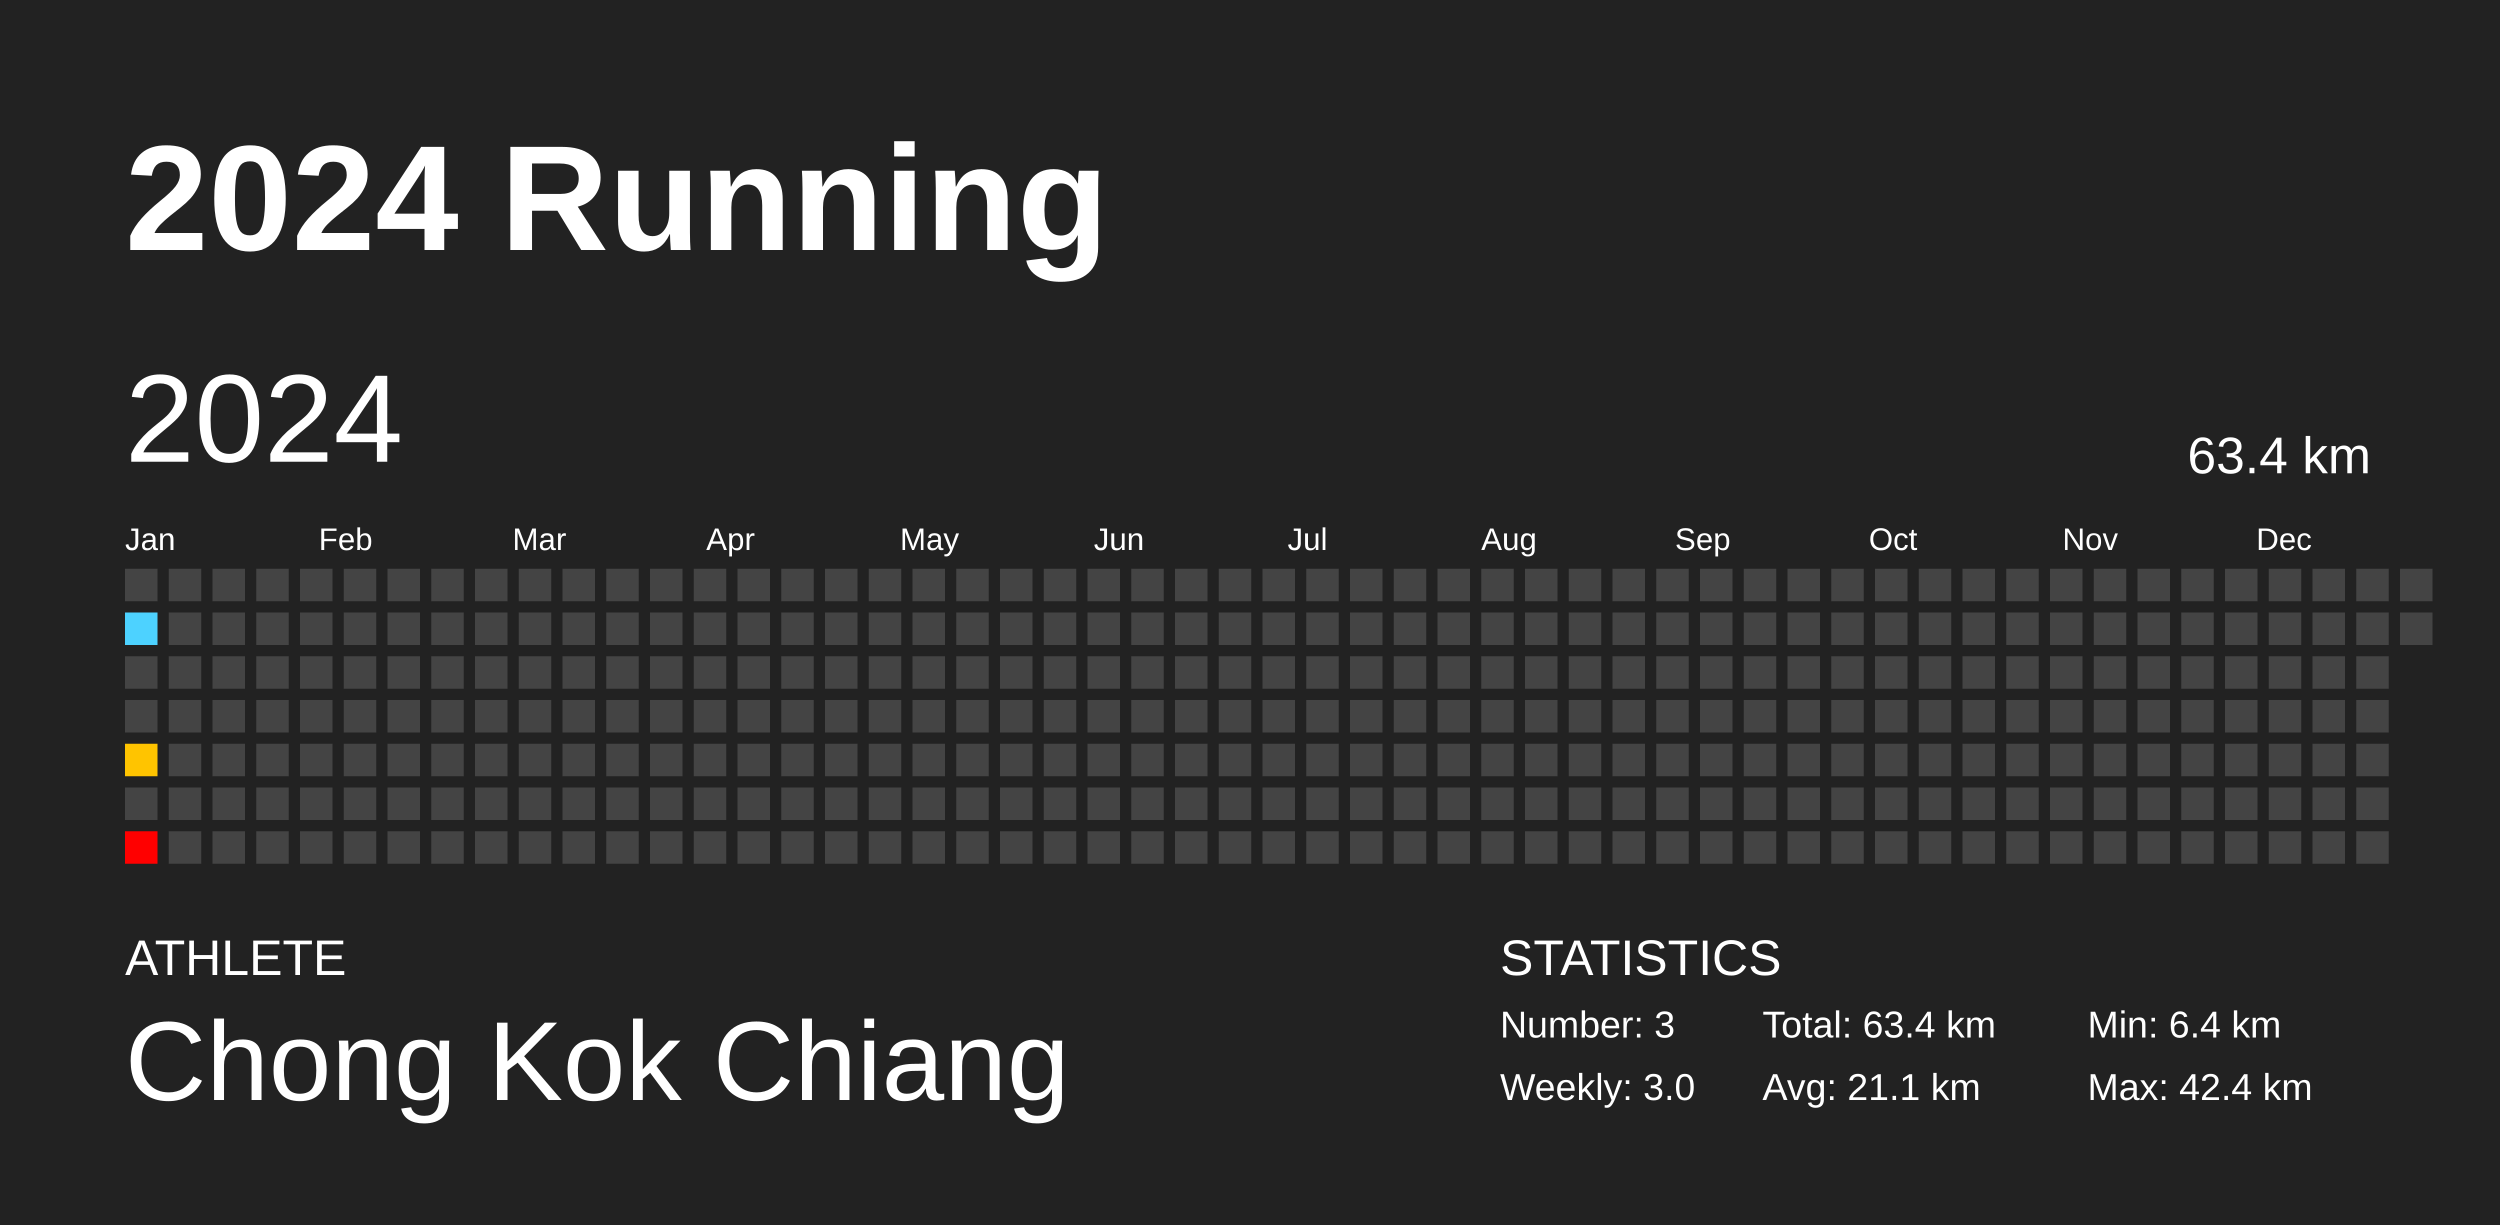
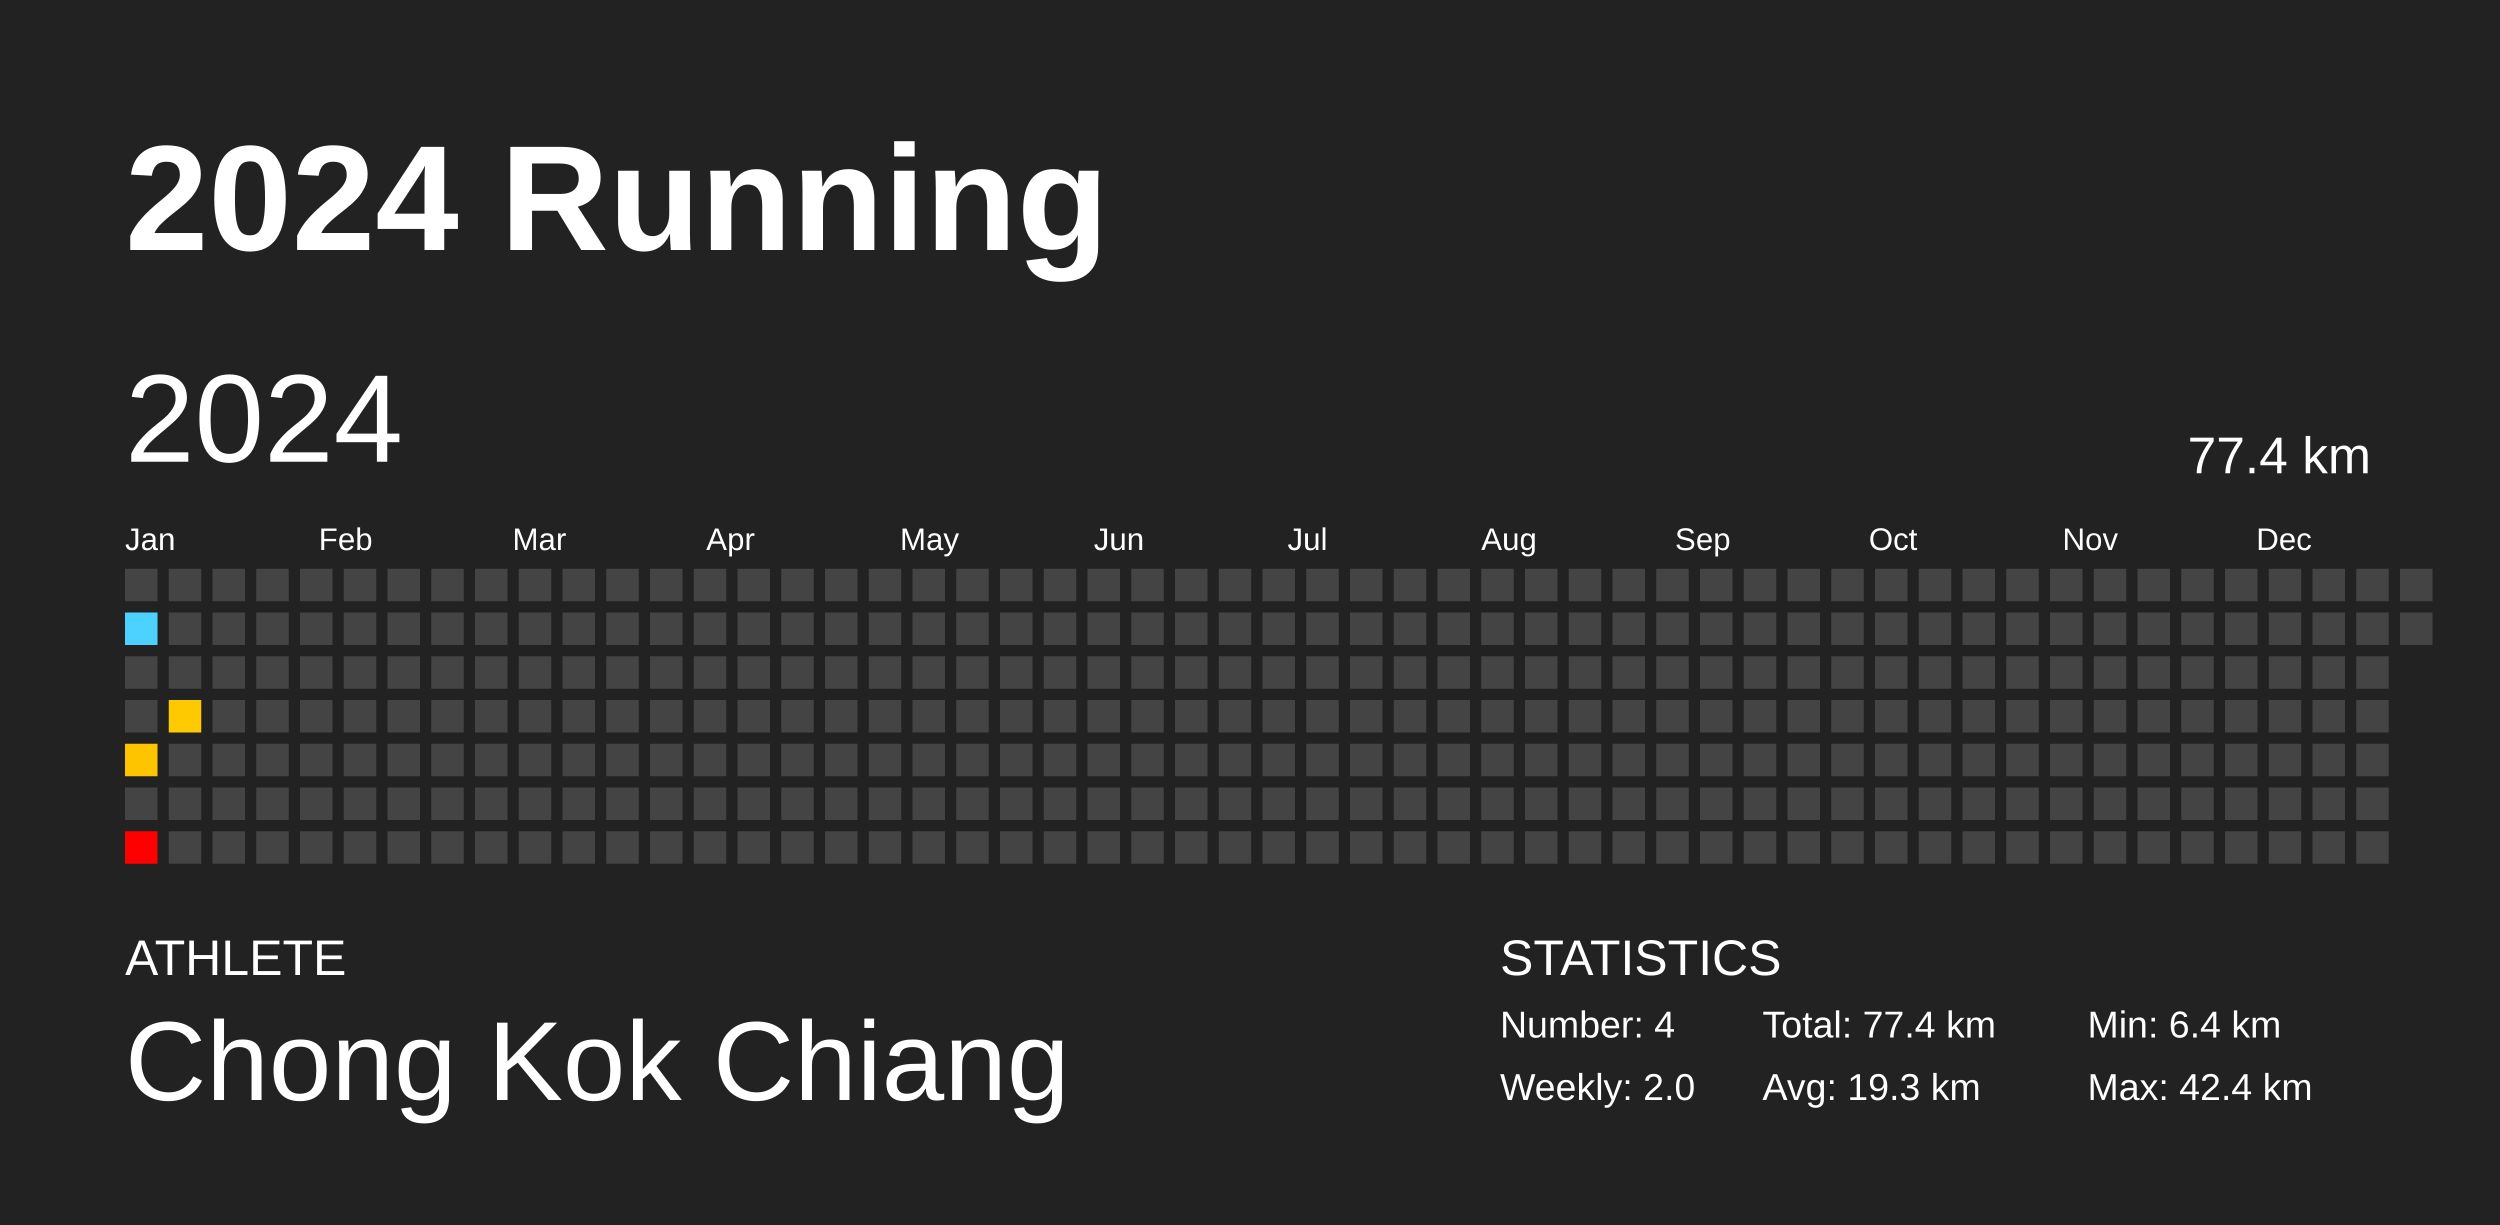
<svg xmlns="http://www.w3.org/2000/svg" baseProfile="full" height="98mm" version="1.1" viewBox="0,0,200,98" width="200mm">
  <defs />
  <rect fill="#222222" height="98" width="200" x="0" y="0" />
  <text fill="#FFFFFF" style="font-size:12px; font-family:Arial; font-weight:bold;" x="10" y="20">2024 Running</text>
  <text fill="#FFFFFF" style="font-size:4px; font-family:Arial" x="10" y="78">ATHLETE</text>
  <text fill="#FFFFFF" style="font-size:9px; font-family:Arial" x="10" y="88">Chong Kok Chiang</text>
  <text fill="#FFFFFF" style="font-size:4px; font-family:Arial" x="120" y="78">STATISTICS</text>
-   <text fill="#FFFFFF" style="font-size:3px; font-family:Arial" x="120" y="83">Number: 3</text>
-   <text fill="#FFFFFF" style="font-size:3px; font-family:Arial" x="120" y="88">Weekly: 3.0</text>
-   <text fill="#FFFFFF" style="font-size:3px; font-family:Arial" x="141" y="83">Total: 63.4 km</text>
-   <text fill="#FFFFFF" style="font-size:3px; font-family:Arial" x="141" y="88">Avg: 21.1 km</text>
+   <text fill="#FFFFFF" style="font-size:3px; font-family:Arial" x="120" y="83">Number: 4</text>
+   <text fill="#FFFFFF" style="font-size:3px; font-family:Arial" x="120" y="88">Weekly: 2.0</text>
+   <text fill="#FFFFFF" style="font-size:3px; font-family:Arial" x="141" y="83">Total: 77.4 km</text>
+   <text fill="#FFFFFF" style="font-size:3px; font-family:Arial" x="141" y="88">Avg: 19.3 km</text>
  <text fill="#FFFFFF" style="font-size:3px; font-family:Arial" x="167" y="83">Min: 6.4 km</text>
  <text fill="#FFFFFF" style="font-size:3px; font-family:Arial" x="167" y="88">Max: 42.4 km</text>
  <text dominant-baseline="hanging" fill="#FFFFFF" style="font-size:10.0px; font-family:Arial;" x="10" y="30">2024</text>
-   <text dominant-baseline="hanging" fill="#FFFFFF" style="font-size:4.125px; font-family:Arial;" x="175" y="35">63.4 km</text>
+   <text dominant-baseline="hanging" fill="#FFFFFF" style="font-size:4.125px; font-family:Arial;" x="175" y="35">77.4 km</text>
  <text fill="#FFFFFF" style="font-size:2.5px; font-family:Arial" x="10.0" y="44">Jan</text>
  <text fill="#FFFFFF" style="font-size:2.5px; font-family:Arial" x="25.5" y="44">Feb</text>
  <text fill="#FFFFFF" style="font-size:2.5px; font-family:Arial" x="41.0" y="44">Mar</text>
  <text fill="#FFFFFF" style="font-size:2.5px; font-family:Arial" x="56.5" y="44">Apr</text>
  <text fill="#FFFFFF" style="font-size:2.5px; font-family:Arial" x="72.0" y="44">May</text>
  <text fill="#FFFFFF" style="font-size:2.5px; font-family:Arial" x="87.5" y="44">Jun</text>
  <text fill="#FFFFFF" style="font-size:2.5px; font-family:Arial" x="103.0" y="44">Jul</text>
  <text fill="#FFFFFF" style="font-size:2.5px; font-family:Arial" x="118.5" y="44">Aug</text>
  <text fill="#FFFFFF" style="font-size:2.5px; font-family:Arial" x="134.0" y="44">Sep</text>
  <text fill="#FFFFFF" style="font-size:2.5px; font-family:Arial" x="149.5" y="44">Oct</text>
  <text fill="#FFFFFF" style="font-size:2.5px; font-family:Arial" x="165.0" y="44">Nov</text>
  <text fill="#FFFFFF" style="font-size:2.5px; font-family:Arial" x="180.5" y="44">Dec</text>
  <rect fill="#444444" height="2.6" width="2.6" x="10.0" y="45.5" />
  <rect fill="#4dd2ff" height="2.6" width="2.6" x="10.0" y="49.0" />
  <rect fill="#444444" height="2.6" width="2.6" x="10.0" y="52.5" />
  <rect fill="#444444" height="2.6" width="2.6" x="10.0" y="56.0" />
  <rect fill="#ffc400" height="2.6" width="2.6" x="10.0" y="59.5" />
  <rect fill="#444444" height="2.6" width="2.6" x="10.0" y="63.0" />
  <rect fill="red" height="2.6" width="2.6" x="10.0" y="66.5" />
  <rect fill="#444444" height="2.6" width="2.6" x="13.5" y="45.5" />
  <rect fill="#444444" height="2.6" width="2.6" x="13.5" y="49.0" />
  <rect fill="#444444" height="2.6" width="2.6" x="13.5" y="52.5" />
-   <rect fill="#444444" height="2.6" width="2.6" x="13.5" y="56.0" />
+   <rect fill="#ffc900" height="2.6" width="2.6" x="13.5" y="56.0" />
  <rect fill="#444444" height="2.6" width="2.6" x="13.5" y="59.5" />
  <rect fill="#444444" height="2.6" width="2.6" x="13.5" y="63.0" />
  <rect fill="#444444" height="2.6" width="2.6" x="13.5" y="66.5" />
  <rect fill="#444444" height="2.6" width="2.6" x="17.0" y="45.5" />
  <rect fill="#444444" height="2.6" width="2.6" x="17.0" y="49.0" />
  <rect fill="#444444" height="2.6" width="2.6" x="17.0" y="52.5" />
  <rect fill="#444444" height="2.6" width="2.6" x="17.0" y="56.0" />
  <rect fill="#444444" height="2.6" width="2.6" x="17.0" y="59.5" />
  <rect fill="#444444" height="2.6" width="2.6" x="17.0" y="63.0" />
  <rect fill="#444444" height="2.6" width="2.6" x="17.0" y="66.5" />
  <rect fill="#444444" height="2.6" width="2.6" x="20.5" y="45.5" />
  <rect fill="#444444" height="2.6" width="2.6" x="20.5" y="49.0" />
  <rect fill="#444444" height="2.6" width="2.6" x="20.5" y="52.5" />
  <rect fill="#444444" height="2.6" width="2.6" x="20.5" y="56.0" />
  <rect fill="#444444" height="2.6" width="2.6" x="20.5" y="59.5" />
  <rect fill="#444444" height="2.6" width="2.6" x="20.5" y="63.0" />
  <rect fill="#444444" height="2.6" width="2.6" x="20.5" y="66.5" />
  <rect fill="#444444" height="2.6" width="2.6" x="24.0" y="45.5" />
  <rect fill="#444444" height="2.6" width="2.6" x="24.0" y="49.0" />
  <rect fill="#444444" height="2.6" width="2.6" x="24.0" y="52.5" />
  <rect fill="#444444" height="2.6" width="2.6" x="24.0" y="56.0" />
  <rect fill="#444444" height="2.6" width="2.6" x="24.0" y="59.5" />
  <rect fill="#444444" height="2.6" width="2.6" x="24.0" y="63.0" />
  <rect fill="#444444" height="2.6" width="2.6" x="24.0" y="66.5" />
  <rect fill="#444444" height="2.6" width="2.6" x="27.5" y="45.5" />
  <rect fill="#444444" height="2.6" width="2.6" x="27.5" y="49.0" />
  <rect fill="#444444" height="2.6" width="2.6" x="27.5" y="52.5" />
  <rect fill="#444444" height="2.6" width="2.6" x="27.5" y="56.0" />
  <rect fill="#444444" height="2.6" width="2.6" x="27.5" y="59.5" />
  <rect fill="#444444" height="2.6" width="2.6" x="27.5" y="63.0" />
  <rect fill="#444444" height="2.6" width="2.6" x="27.5" y="66.5" />
  <rect fill="#444444" height="2.6" width="2.6" x="31.0" y="45.5" />
  <rect fill="#444444" height="2.6" width="2.6" x="31.0" y="49.0" />
  <rect fill="#444444" height="2.6" width="2.6" x="31.0" y="52.5" />
  <rect fill="#444444" height="2.6" width="2.6" x="31.0" y="56.0" />
  <rect fill="#444444" height="2.6" width="2.6" x="31.0" y="59.5" />
  <rect fill="#444444" height="2.6" width="2.6" x="31.0" y="63.0" />
  <rect fill="#444444" height="2.6" width="2.6" x="31.0" y="66.5" />
  <rect fill="#444444" height="2.6" width="2.6" x="34.5" y="45.5" />
  <rect fill="#444444" height="2.6" width="2.6" x="34.5" y="49.0" />
  <rect fill="#444444" height="2.6" width="2.6" x="34.5" y="52.5" />
  <rect fill="#444444" height="2.6" width="2.6" x="34.5" y="56.0" />
  <rect fill="#444444" height="2.6" width="2.6" x="34.5" y="59.5" />
  <rect fill="#444444" height="2.6" width="2.6" x="34.5" y="63.0" />
  <rect fill="#444444" height="2.6" width="2.6" x="34.5" y="66.5" />
  <rect fill="#444444" height="2.6" width="2.6" x="38.0" y="45.5" />
  <rect fill="#444444" height="2.6" width="2.6" x="38.0" y="49.0" />
  <rect fill="#444444" height="2.6" width="2.6" x="38.0" y="52.5" />
  <rect fill="#444444" height="2.6" width="2.6" x="38.0" y="56.0" />
  <rect fill="#444444" height="2.6" width="2.6" x="38.0" y="59.5" />
  <rect fill="#444444" height="2.6" width="2.6" x="38.0" y="63.0" />
  <rect fill="#444444" height="2.6" width="2.6" x="38.0" y="66.5" />
  <rect fill="#444444" height="2.6" width="2.6" x="41.5" y="45.5" />
  <rect fill="#444444" height="2.6" width="2.6" x="41.5" y="49.0" />
  <rect fill="#444444" height="2.6" width="2.6" x="41.5" y="52.5" />
  <rect fill="#444444" height="2.6" width="2.6" x="41.5" y="56.0" />
  <rect fill="#444444" height="2.6" width="2.6" x="41.5" y="59.5" />
  <rect fill="#444444" height="2.6" width="2.6" x="41.5" y="63.0" />
  <rect fill="#444444" height="2.6" width="2.6" x="41.5" y="66.5" />
  <rect fill="#444444" height="2.6" width="2.6" x="45.0" y="45.5" />
  <rect fill="#444444" height="2.6" width="2.6" x="45.0" y="49.0" />
  <rect fill="#444444" height="2.6" width="2.6" x="45.0" y="52.5" />
  <rect fill="#444444" height="2.6" width="2.6" x="45.0" y="56.0" />
  <rect fill="#444444" height="2.6" width="2.6" x="45.0" y="59.5" />
  <rect fill="#444444" height="2.6" width="2.6" x="45.0" y="63.0" />
  <rect fill="#444444" height="2.6" width="2.6" x="45.0" y="66.5" />
  <rect fill="#444444" height="2.6" width="2.6" x="48.5" y="45.5" />
  <rect fill="#444444" height="2.6" width="2.6" x="48.5" y="49.0" />
  <rect fill="#444444" height="2.6" width="2.6" x="48.5" y="52.5" />
  <rect fill="#444444" height="2.6" width="2.6" x="48.5" y="56.0" />
  <rect fill="#444444" height="2.6" width="2.6" x="48.5" y="59.5" />
  <rect fill="#444444" height="2.6" width="2.6" x="48.5" y="63.0" />
  <rect fill="#444444" height="2.6" width="2.6" x="48.5" y="66.5" />
  <rect fill="#444444" height="2.6" width="2.6" x="52.0" y="45.5" />
  <rect fill="#444444" height="2.6" width="2.6" x="52.0" y="49.0" />
  <rect fill="#444444" height="2.6" width="2.6" x="52.0" y="52.5" />
  <rect fill="#444444" height="2.6" width="2.6" x="52.0" y="56.0" />
  <rect fill="#444444" height="2.6" width="2.6" x="52.0" y="59.5" />
  <rect fill="#444444" height="2.6" width="2.6" x="52.0" y="63.0" />
  <rect fill="#444444" height="2.6" width="2.6" x="52.0" y="66.5" />
  <rect fill="#444444" height="2.6" width="2.6" x="55.5" y="45.5" />
  <rect fill="#444444" height="2.6" width="2.6" x="55.5" y="49.0" />
  <rect fill="#444444" height="2.6" width="2.6" x="55.5" y="52.5" />
  <rect fill="#444444" height="2.6" width="2.6" x="55.5" y="56.0" />
  <rect fill="#444444" height="2.6" width="2.6" x="55.5" y="59.5" />
  <rect fill="#444444" height="2.6" width="2.6" x="55.5" y="63.0" />
  <rect fill="#444444" height="2.6" width="2.6" x="55.5" y="66.5" />
  <rect fill="#444444" height="2.6" width="2.6" x="59.0" y="45.5" />
  <rect fill="#444444" height="2.6" width="2.6" x="59.0" y="49.0" />
  <rect fill="#444444" height="2.6" width="2.6" x="59.0" y="52.5" />
  <rect fill="#444444" height="2.6" width="2.6" x="59.0" y="56.0" />
  <rect fill="#444444" height="2.6" width="2.6" x="59.0" y="59.5" />
  <rect fill="#444444" height="2.6" width="2.6" x="59.0" y="63.0" />
  <rect fill="#444444" height="2.6" width="2.6" x="59.0" y="66.5" />
  <rect fill="#444444" height="2.6" width="2.6" x="62.5" y="45.5" />
  <rect fill="#444444" height="2.6" width="2.6" x="62.5" y="49.0" />
  <rect fill="#444444" height="2.6" width="2.6" x="62.5" y="52.5" />
  <rect fill="#444444" height="2.6" width="2.6" x="62.5" y="56.0" />
  <rect fill="#444444" height="2.6" width="2.6" x="62.5" y="59.5" />
  <rect fill="#444444" height="2.6" width="2.6" x="62.5" y="63.0" />
  <rect fill="#444444" height="2.6" width="2.6" x="62.5" y="66.5" />
  <rect fill="#444444" height="2.6" width="2.6" x="66.0" y="45.5" />
  <rect fill="#444444" height="2.6" width="2.6" x="66.0" y="49.0" />
  <rect fill="#444444" height="2.6" width="2.6" x="66.0" y="52.5" />
  <rect fill="#444444" height="2.6" width="2.6" x="66.0" y="56.0" />
  <rect fill="#444444" height="2.6" width="2.6" x="66.0" y="59.5" />
  <rect fill="#444444" height="2.6" width="2.6" x="66.0" y="63.0" />
  <rect fill="#444444" height="2.6" width="2.6" x="66.0" y="66.5" />
  <rect fill="#444444" height="2.6" width="2.6" x="69.5" y="45.5" />
  <rect fill="#444444" height="2.6" width="2.6" x="69.5" y="49.0" />
  <rect fill="#444444" height="2.6" width="2.6" x="69.5" y="52.5" />
  <rect fill="#444444" height="2.6" width="2.6" x="69.5" y="56.0" />
  <rect fill="#444444" height="2.6" width="2.6" x="69.5" y="59.5" />
  <rect fill="#444444" height="2.6" width="2.6" x="69.5" y="63.0" />
  <rect fill="#444444" height="2.6" width="2.6" x="69.5" y="66.5" />
  <rect fill="#444444" height="2.6" width="2.6" x="73.0" y="45.5" />
  <rect fill="#444444" height="2.6" width="2.6" x="73.0" y="49.0" />
  <rect fill="#444444" height="2.6" width="2.6" x="73.0" y="52.5" />
  <rect fill="#444444" height="2.6" width="2.6" x="73.0" y="56.0" />
  <rect fill="#444444" height="2.6" width="2.6" x="73.0" y="59.5" />
  <rect fill="#444444" height="2.6" width="2.6" x="73.0" y="63.0" />
  <rect fill="#444444" height="2.6" width="2.6" x="73.0" y="66.5" />
  <rect fill="#444444" height="2.6" width="2.6" x="76.5" y="45.5" />
  <rect fill="#444444" height="2.6" width="2.6" x="76.5" y="49.0" />
  <rect fill="#444444" height="2.6" width="2.6" x="76.5" y="52.5" />
  <rect fill="#444444" height="2.6" width="2.6" x="76.5" y="56.0" />
  <rect fill="#444444" height="2.6" width="2.6" x="76.5" y="59.5" />
  <rect fill="#444444" height="2.6" width="2.6" x="76.5" y="63.0" />
  <rect fill="#444444" height="2.6" width="2.6" x="76.5" y="66.5" />
  <rect fill="#444444" height="2.6" width="2.6" x="80.0" y="45.5" />
  <rect fill="#444444" height="2.6" width="2.6" x="80.0" y="49.0" />
  <rect fill="#444444" height="2.6" width="2.6" x="80.0" y="52.5" />
  <rect fill="#444444" height="2.6" width="2.6" x="80.0" y="56.0" />
  <rect fill="#444444" height="2.6" width="2.6" x="80.0" y="59.5" />
  <rect fill="#444444" height="2.6" width="2.6" x="80.0" y="63.0" />
  <rect fill="#444444" height="2.6" width="2.6" x="80.0" y="66.5" />
  <rect fill="#444444" height="2.6" width="2.6" x="83.5" y="45.5" />
  <rect fill="#444444" height="2.6" width="2.6" x="83.5" y="49.0" />
  <rect fill="#444444" height="2.6" width="2.6" x="83.5" y="52.5" />
  <rect fill="#444444" height="2.6" width="2.6" x="83.5" y="56.0" />
  <rect fill="#444444" height="2.6" width="2.6" x="83.5" y="59.5" />
  <rect fill="#444444" height="2.6" width="2.6" x="83.5" y="63.0" />
  <rect fill="#444444" height="2.6" width="2.6" x="83.5" y="66.5" />
  <rect fill="#444444" height="2.6" width="2.6" x="87.0" y="45.5" />
  <rect fill="#444444" height="2.6" width="2.6" x="87.0" y="49.0" />
  <rect fill="#444444" height="2.6" width="2.6" x="87.0" y="52.5" />
  <rect fill="#444444" height="2.6" width="2.6" x="87.0" y="56.0" />
  <rect fill="#444444" height="2.6" width="2.6" x="87.0" y="59.5" />
  <rect fill="#444444" height="2.6" width="2.6" x="87.0" y="63.0" />
  <rect fill="#444444" height="2.6" width="2.6" x="87.0" y="66.5" />
  <rect fill="#444444" height="2.6" width="2.6" x="90.5" y="45.5" />
  <rect fill="#444444" height="2.6" width="2.6" x="90.5" y="49.0" />
  <rect fill="#444444" height="2.6" width="2.6" x="90.5" y="52.5" />
  <rect fill="#444444" height="2.6" width="2.6" x="90.5" y="56.0" />
  <rect fill="#444444" height="2.6" width="2.6" x="90.5" y="59.5" />
  <rect fill="#444444" height="2.6" width="2.6" x="90.5" y="63.0" />
  <rect fill="#444444" height="2.6" width="2.6" x="90.5" y="66.5" />
  <rect fill="#444444" height="2.6" width="2.6" x="94.0" y="45.5" />
  <rect fill="#444444" height="2.6" width="2.6" x="94.0" y="49.0" />
  <rect fill="#444444" height="2.6" width="2.6" x="94.0" y="52.5" />
  <rect fill="#444444" height="2.6" width="2.6" x="94.0" y="56.0" />
  <rect fill="#444444" height="2.6" width="2.6" x="94.0" y="59.5" />
  <rect fill="#444444" height="2.6" width="2.6" x="94.0" y="63.0" />
  <rect fill="#444444" height="2.6" width="2.6" x="94.0" y="66.5" />
  <rect fill="#444444" height="2.6" width="2.6" x="97.5" y="45.5" />
  <rect fill="#444444" height="2.6" width="2.6" x="97.5" y="49.0" />
  <rect fill="#444444" height="2.6" width="2.6" x="97.5" y="52.5" />
  <rect fill="#444444" height="2.6" width="2.6" x="97.5" y="56.0" />
  <rect fill="#444444" height="2.6" width="2.6" x="97.5" y="59.5" />
  <rect fill="#444444" height="2.6" width="2.6" x="97.5" y="63.0" />
  <rect fill="#444444" height="2.6" width="2.6" x="97.5" y="66.5" />
  <rect fill="#444444" height="2.6" width="2.6" x="101.0" y="45.5" />
  <rect fill="#444444" height="2.6" width="2.6" x="101.0" y="49.0" />
  <rect fill="#444444" height="2.6" width="2.6" x="101.0" y="52.5" />
  <rect fill="#444444" height="2.6" width="2.6" x="101.0" y="56.0" />
  <rect fill="#444444" height="2.6" width="2.6" x="101.0" y="59.5" />
  <rect fill="#444444" height="2.6" width="2.6" x="101.0" y="63.0" />
  <rect fill="#444444" height="2.6" width="2.6" x="101.0" y="66.5" />
  <rect fill="#444444" height="2.6" width="2.6" x="104.5" y="45.5" />
  <rect fill="#444444" height="2.6" width="2.6" x="104.5" y="49.0" />
  <rect fill="#444444" height="2.6" width="2.6" x="104.5" y="52.5" />
  <rect fill="#444444" height="2.6" width="2.6" x="104.5" y="56.0" />
  <rect fill="#444444" height="2.6" width="2.6" x="104.5" y="59.5" />
  <rect fill="#444444" height="2.6" width="2.6" x="104.5" y="63.0" />
  <rect fill="#444444" height="2.6" width="2.6" x="104.5" y="66.5" />
  <rect fill="#444444" height="2.6" width="2.6" x="108.0" y="45.5" />
  <rect fill="#444444" height="2.6" width="2.6" x="108.0" y="49.0" />
  <rect fill="#444444" height="2.6" width="2.6" x="108.0" y="52.5" />
  <rect fill="#444444" height="2.6" width="2.6" x="108.0" y="56.0" />
  <rect fill="#444444" height="2.6" width="2.6" x="108.0" y="59.5" />
  <rect fill="#444444" height="2.6" width="2.6" x="108.0" y="63.0" />
  <rect fill="#444444" height="2.6" width="2.6" x="108.0" y="66.5" />
  <rect fill="#444444" height="2.6" width="2.6" x="111.5" y="45.5" />
  <rect fill="#444444" height="2.6" width="2.6" x="111.5" y="49.0" />
  <rect fill="#444444" height="2.6" width="2.6" x="111.5" y="52.5" />
  <rect fill="#444444" height="2.6" width="2.6" x="111.5" y="56.0" />
  <rect fill="#444444" height="2.6" width="2.6" x="111.5" y="59.5" />
  <rect fill="#444444" height="2.6" width="2.6" x="111.5" y="63.0" />
  <rect fill="#444444" height="2.6" width="2.6" x="111.5" y="66.5" />
  <rect fill="#444444" height="2.6" width="2.6" x="115.0" y="45.5" />
  <rect fill="#444444" height="2.6" width="2.6" x="115.0" y="49.0" />
  <rect fill="#444444" height="2.6" width="2.6" x="115.0" y="52.5" />
  <rect fill="#444444" height="2.6" width="2.6" x="115.0" y="56.0" />
  <rect fill="#444444" height="2.6" width="2.6" x="115.0" y="59.5" />
  <rect fill="#444444" height="2.6" width="2.6" x="115.0" y="63.0" />
  <rect fill="#444444" height="2.6" width="2.6" x="115.0" y="66.5" />
  <rect fill="#444444" height="2.6" width="2.6" x="118.5" y="45.5" />
  <rect fill="#444444" height="2.6" width="2.6" x="118.5" y="49.0" />
  <rect fill="#444444" height="2.6" width="2.6" x="118.5" y="52.5" />
  <rect fill="#444444" height="2.6" width="2.6" x="118.5" y="56.0" />
  <rect fill="#444444" height="2.6" width="2.6" x="118.5" y="59.5" />
  <rect fill="#444444" height="2.6" width="2.6" x="118.5" y="63.0" />
  <rect fill="#444444" height="2.6" width="2.6" x="118.5" y="66.5" />
  <rect fill="#444444" height="2.6" width="2.6" x="122.0" y="45.5" />
  <rect fill="#444444" height="2.6" width="2.6" x="122.0" y="49.0" />
  <rect fill="#444444" height="2.6" width="2.6" x="122.0" y="52.5" />
  <rect fill="#444444" height="2.6" width="2.6" x="122.0" y="56.0" />
  <rect fill="#444444" height="2.6" width="2.6" x="122.0" y="59.5" />
  <rect fill="#444444" height="2.6" width="2.6" x="122.0" y="63.0" />
  <rect fill="#444444" height="2.6" width="2.6" x="122.0" y="66.5" />
  <rect fill="#444444" height="2.6" width="2.6" x="125.5" y="45.5" />
  <rect fill="#444444" height="2.6" width="2.6" x="125.5" y="49.0" />
  <rect fill="#444444" height="2.6" width="2.6" x="125.5" y="52.5" />
  <rect fill="#444444" height="2.6" width="2.6" x="125.5" y="56.0" />
  <rect fill="#444444" height="2.6" width="2.6" x="125.5" y="59.5" />
  <rect fill="#444444" height="2.6" width="2.6" x="125.5" y="63.0" />
  <rect fill="#444444" height="2.6" width="2.6" x="125.5" y="66.5" />
  <rect fill="#444444" height="2.6" width="2.6" x="129.0" y="45.5" />
  <rect fill="#444444" height="2.6" width="2.6" x="129.0" y="49.0" />
  <rect fill="#444444" height="2.6" width="2.6" x="129.0" y="52.5" />
  <rect fill="#444444" height="2.6" width="2.6" x="129.0" y="56.0" />
  <rect fill="#444444" height="2.6" width="2.6" x="129.0" y="59.5" />
  <rect fill="#444444" height="2.6" width="2.6" x="129.0" y="63.0" />
  <rect fill="#444444" height="2.6" width="2.6" x="129.0" y="66.5" />
  <rect fill="#444444" height="2.6" width="2.6" x="132.5" y="45.5" />
  <rect fill="#444444" height="2.6" width="2.6" x="132.5" y="49.0" />
  <rect fill="#444444" height="2.6" width="2.6" x="132.5" y="52.5" />
  <rect fill="#444444" height="2.6" width="2.6" x="132.5" y="56.0" />
  <rect fill="#444444" height="2.6" width="2.6" x="132.5" y="59.5" />
  <rect fill="#444444" height="2.6" width="2.6" x="132.5" y="63.0" />
  <rect fill="#444444" height="2.6" width="2.6" x="132.5" y="66.5" />
  <rect fill="#444444" height="2.6" width="2.6" x="136.0" y="45.5" />
  <rect fill="#444444" height="2.6" width="2.6" x="136.0" y="49.0" />
  <rect fill="#444444" height="2.6" width="2.6" x="136.0" y="52.5" />
  <rect fill="#444444" height="2.6" width="2.6" x="136.0" y="56.0" />
  <rect fill="#444444" height="2.6" width="2.6" x="136.0" y="59.5" />
  <rect fill="#444444" height="2.6" width="2.6" x="136.0" y="63.0" />
  <rect fill="#444444" height="2.6" width="2.6" x="136.0" y="66.5" />
  <rect fill="#444444" height="2.6" width="2.6" x="139.5" y="45.5" />
  <rect fill="#444444" height="2.6" width="2.6" x="139.5" y="49.0" />
  <rect fill="#444444" height="2.6" width="2.6" x="139.5" y="52.5" />
  <rect fill="#444444" height="2.6" width="2.6" x="139.5" y="56.0" />
  <rect fill="#444444" height="2.6" width="2.6" x="139.5" y="59.5" />
  <rect fill="#444444" height="2.6" width="2.6" x="139.5" y="63.0" />
  <rect fill="#444444" height="2.6" width="2.6" x="139.5" y="66.5" />
  <rect fill="#444444" height="2.6" width="2.6" x="143.0" y="45.5" />
  <rect fill="#444444" height="2.6" width="2.6" x="143.0" y="49.0" />
  <rect fill="#444444" height="2.6" width="2.6" x="143.0" y="52.5" />
  <rect fill="#444444" height="2.6" width="2.6" x="143.0" y="56.0" />
  <rect fill="#444444" height="2.6" width="2.6" x="143.0" y="59.5" />
  <rect fill="#444444" height="2.6" width="2.6" x="143.0" y="63.0" />
  <rect fill="#444444" height="2.6" width="2.6" x="143.0" y="66.5" />
  <rect fill="#444444" height="2.6" width="2.6" x="146.5" y="45.5" />
  <rect fill="#444444" height="2.6" width="2.6" x="146.5" y="49.0" />
  <rect fill="#444444" height="2.6" width="2.6" x="146.5" y="52.5" />
  <rect fill="#444444" height="2.6" width="2.6" x="146.5" y="56.0" />
  <rect fill="#444444" height="2.6" width="2.6" x="146.5" y="59.5" />
  <rect fill="#444444" height="2.6" width="2.6" x="146.5" y="63.0" />
  <rect fill="#444444" height="2.6" width="2.6" x="146.5" y="66.5" />
  <rect fill="#444444" height="2.6" width="2.6" x="150.0" y="45.5" />
  <rect fill="#444444" height="2.6" width="2.6" x="150.0" y="49.0" />
  <rect fill="#444444" height="2.6" width="2.6" x="150.0" y="52.5" />
  <rect fill="#444444" height="2.6" width="2.6" x="150.0" y="56.0" />
  <rect fill="#444444" height="2.6" width="2.6" x="150.0" y="59.5" />
  <rect fill="#444444" height="2.6" width="2.6" x="150.0" y="63.0" />
  <rect fill="#444444" height="2.6" width="2.6" x="150.0" y="66.5" />
  <rect fill="#444444" height="2.6" width="2.6" x="153.5" y="45.5" />
  <rect fill="#444444" height="2.6" width="2.6" x="153.5" y="49.0" />
  <rect fill="#444444" height="2.6" width="2.6" x="153.5" y="52.5" />
  <rect fill="#444444" height="2.6" width="2.6" x="153.5" y="56.0" />
  <rect fill="#444444" height="2.6" width="2.6" x="153.5" y="59.5" />
  <rect fill="#444444" height="2.6" width="2.6" x="153.5" y="63.0" />
  <rect fill="#444444" height="2.6" width="2.6" x="153.5" y="66.5" />
  <rect fill="#444444" height="2.6" width="2.6" x="157.0" y="45.5" />
  <rect fill="#444444" height="2.6" width="2.6" x="157.0" y="49.0" />
  <rect fill="#444444" height="2.6" width="2.6" x="157.0" y="52.5" />
  <rect fill="#444444" height="2.6" width="2.6" x="157.0" y="56.0" />
  <rect fill="#444444" height="2.6" width="2.6" x="157.0" y="59.5" />
  <rect fill="#444444" height="2.6" width="2.6" x="157.0" y="63.0" />
  <rect fill="#444444" height="2.6" width="2.6" x="157.0" y="66.5" />
  <rect fill="#444444" height="2.6" width="2.6" x="160.5" y="45.5" />
  <rect fill="#444444" height="2.6" width="2.6" x="160.5" y="49.0" />
  <rect fill="#444444" height="2.6" width="2.6" x="160.5" y="52.5" />
  <rect fill="#444444" height="2.6" width="2.6" x="160.5" y="56.0" />
  <rect fill="#444444" height="2.6" width="2.6" x="160.5" y="59.5" />
  <rect fill="#444444" height="2.6" width="2.6" x="160.5" y="63.0" />
  <rect fill="#444444" height="2.6" width="2.6" x="160.5" y="66.5" />
  <rect fill="#444444" height="2.6" width="2.6" x="164.0" y="45.5" />
  <rect fill="#444444" height="2.6" width="2.6" x="164.0" y="49.0" />
  <rect fill="#444444" height="2.6" width="2.6" x="164.0" y="52.5" />
  <rect fill="#444444" height="2.6" width="2.6" x="164.0" y="56.0" />
  <rect fill="#444444" height="2.6" width="2.6" x="164.0" y="59.5" />
  <rect fill="#444444" height="2.6" width="2.6" x="164.0" y="63.0" />
  <rect fill="#444444" height="2.6" width="2.6" x="164.0" y="66.5" />
  <rect fill="#444444" height="2.6" width="2.6" x="167.5" y="45.5" />
  <rect fill="#444444" height="2.6" width="2.6" x="167.5" y="49.0" />
  <rect fill="#444444" height="2.6" width="2.6" x="167.5" y="52.5" />
  <rect fill="#444444" height="2.6" width="2.6" x="167.5" y="56.0" />
  <rect fill="#444444" height="2.6" width="2.6" x="167.5" y="59.5" />
  <rect fill="#444444" height="2.6" width="2.6" x="167.5" y="63.0" />
  <rect fill="#444444" height="2.6" width="2.6" x="167.5" y="66.5" />
  <rect fill="#444444" height="2.6" width="2.6" x="171.0" y="45.5" />
  <rect fill="#444444" height="2.6" width="2.6" x="171.0" y="49.0" />
  <rect fill="#444444" height="2.6" width="2.6" x="171.0" y="52.5" />
  <rect fill="#444444" height="2.6" width="2.6" x="171.0" y="56.0" />
  <rect fill="#444444" height="2.6" width="2.6" x="171.0" y="59.5" />
  <rect fill="#444444" height="2.6" width="2.6" x="171.0" y="63.0" />
  <rect fill="#444444" height="2.6" width="2.6" x="171.0" y="66.5" />
  <rect fill="#444444" height="2.6" width="2.6" x="174.5" y="45.5" />
  <rect fill="#444444" height="2.6" width="2.6" x="174.5" y="49.0" />
  <rect fill="#444444" height="2.6" width="2.6" x="174.5" y="52.5" />
  <rect fill="#444444" height="2.6" width="2.6" x="174.5" y="56.0" />
  <rect fill="#444444" height="2.6" width="2.6" x="174.5" y="59.5" />
  <rect fill="#444444" height="2.6" width="2.6" x="174.5" y="63.0" />
  <rect fill="#444444" height="2.6" width="2.6" x="174.5" y="66.5" />
  <rect fill="#444444" height="2.6" width="2.6" x="178.0" y="45.5" />
  <rect fill="#444444" height="2.6" width="2.6" x="178.0" y="49.0" />
  <rect fill="#444444" height="2.6" width="2.6" x="178.0" y="52.5" />
  <rect fill="#444444" height="2.6" width="2.6" x="178.0" y="56.0" />
  <rect fill="#444444" height="2.6" width="2.6" x="178.0" y="59.5" />
  <rect fill="#444444" height="2.6" width="2.6" x="178.0" y="63.0" />
  <rect fill="#444444" height="2.6" width="2.6" x="178.0" y="66.5" />
  <rect fill="#444444" height="2.6" width="2.6" x="181.5" y="45.5" />
  <rect fill="#444444" height="2.6" width="2.6" x="181.5" y="49.0" />
  <rect fill="#444444" height="2.6" width="2.6" x="181.5" y="52.5" />
  <rect fill="#444444" height="2.6" width="2.6" x="181.5" y="56.0" />
  <rect fill="#444444" height="2.6" width="2.6" x="181.5" y="59.5" />
  <rect fill="#444444" height="2.6" width="2.6" x="181.5" y="63.0" />
  <rect fill="#444444" height="2.6" width="2.6" x="181.5" y="66.5" />
  <rect fill="#444444" height="2.6" width="2.6" x="185.0" y="45.5" />
  <rect fill="#444444" height="2.6" width="2.6" x="185.0" y="49.0" />
  <rect fill="#444444" height="2.6" width="2.6" x="185.0" y="52.5" />
  <rect fill="#444444" height="2.6" width="2.6" x="185.0" y="56.0" />
  <rect fill="#444444" height="2.6" width="2.6" x="185.0" y="59.5" />
  <rect fill="#444444" height="2.6" width="2.6" x="185.0" y="63.0" />
  <rect fill="#444444" height="2.6" width="2.6" x="185.0" y="66.5" />
  <rect fill="#444444" height="2.6" width="2.6" x="188.5" y="45.5" />
  <rect fill="#444444" height="2.6" width="2.6" x="188.5" y="49.0" />
  <rect fill="#444444" height="2.6" width="2.6" x="188.5" y="52.5" />
  <rect fill="#444444" height="2.6" width="2.6" x="188.5" y="56.0" />
  <rect fill="#444444" height="2.6" width="2.6" x="188.5" y="59.5" />
  <rect fill="#444444" height="2.6" width="2.6" x="188.5" y="63.0" />
  <rect fill="#444444" height="2.6" width="2.6" x="188.5" y="66.5" />
  <rect fill="#444444" height="2.6" width="2.6" x="192.0" y="45.5" />
  <rect fill="#444444" height="2.6" width="2.6" x="192.0" y="49.0" />
</svg>
